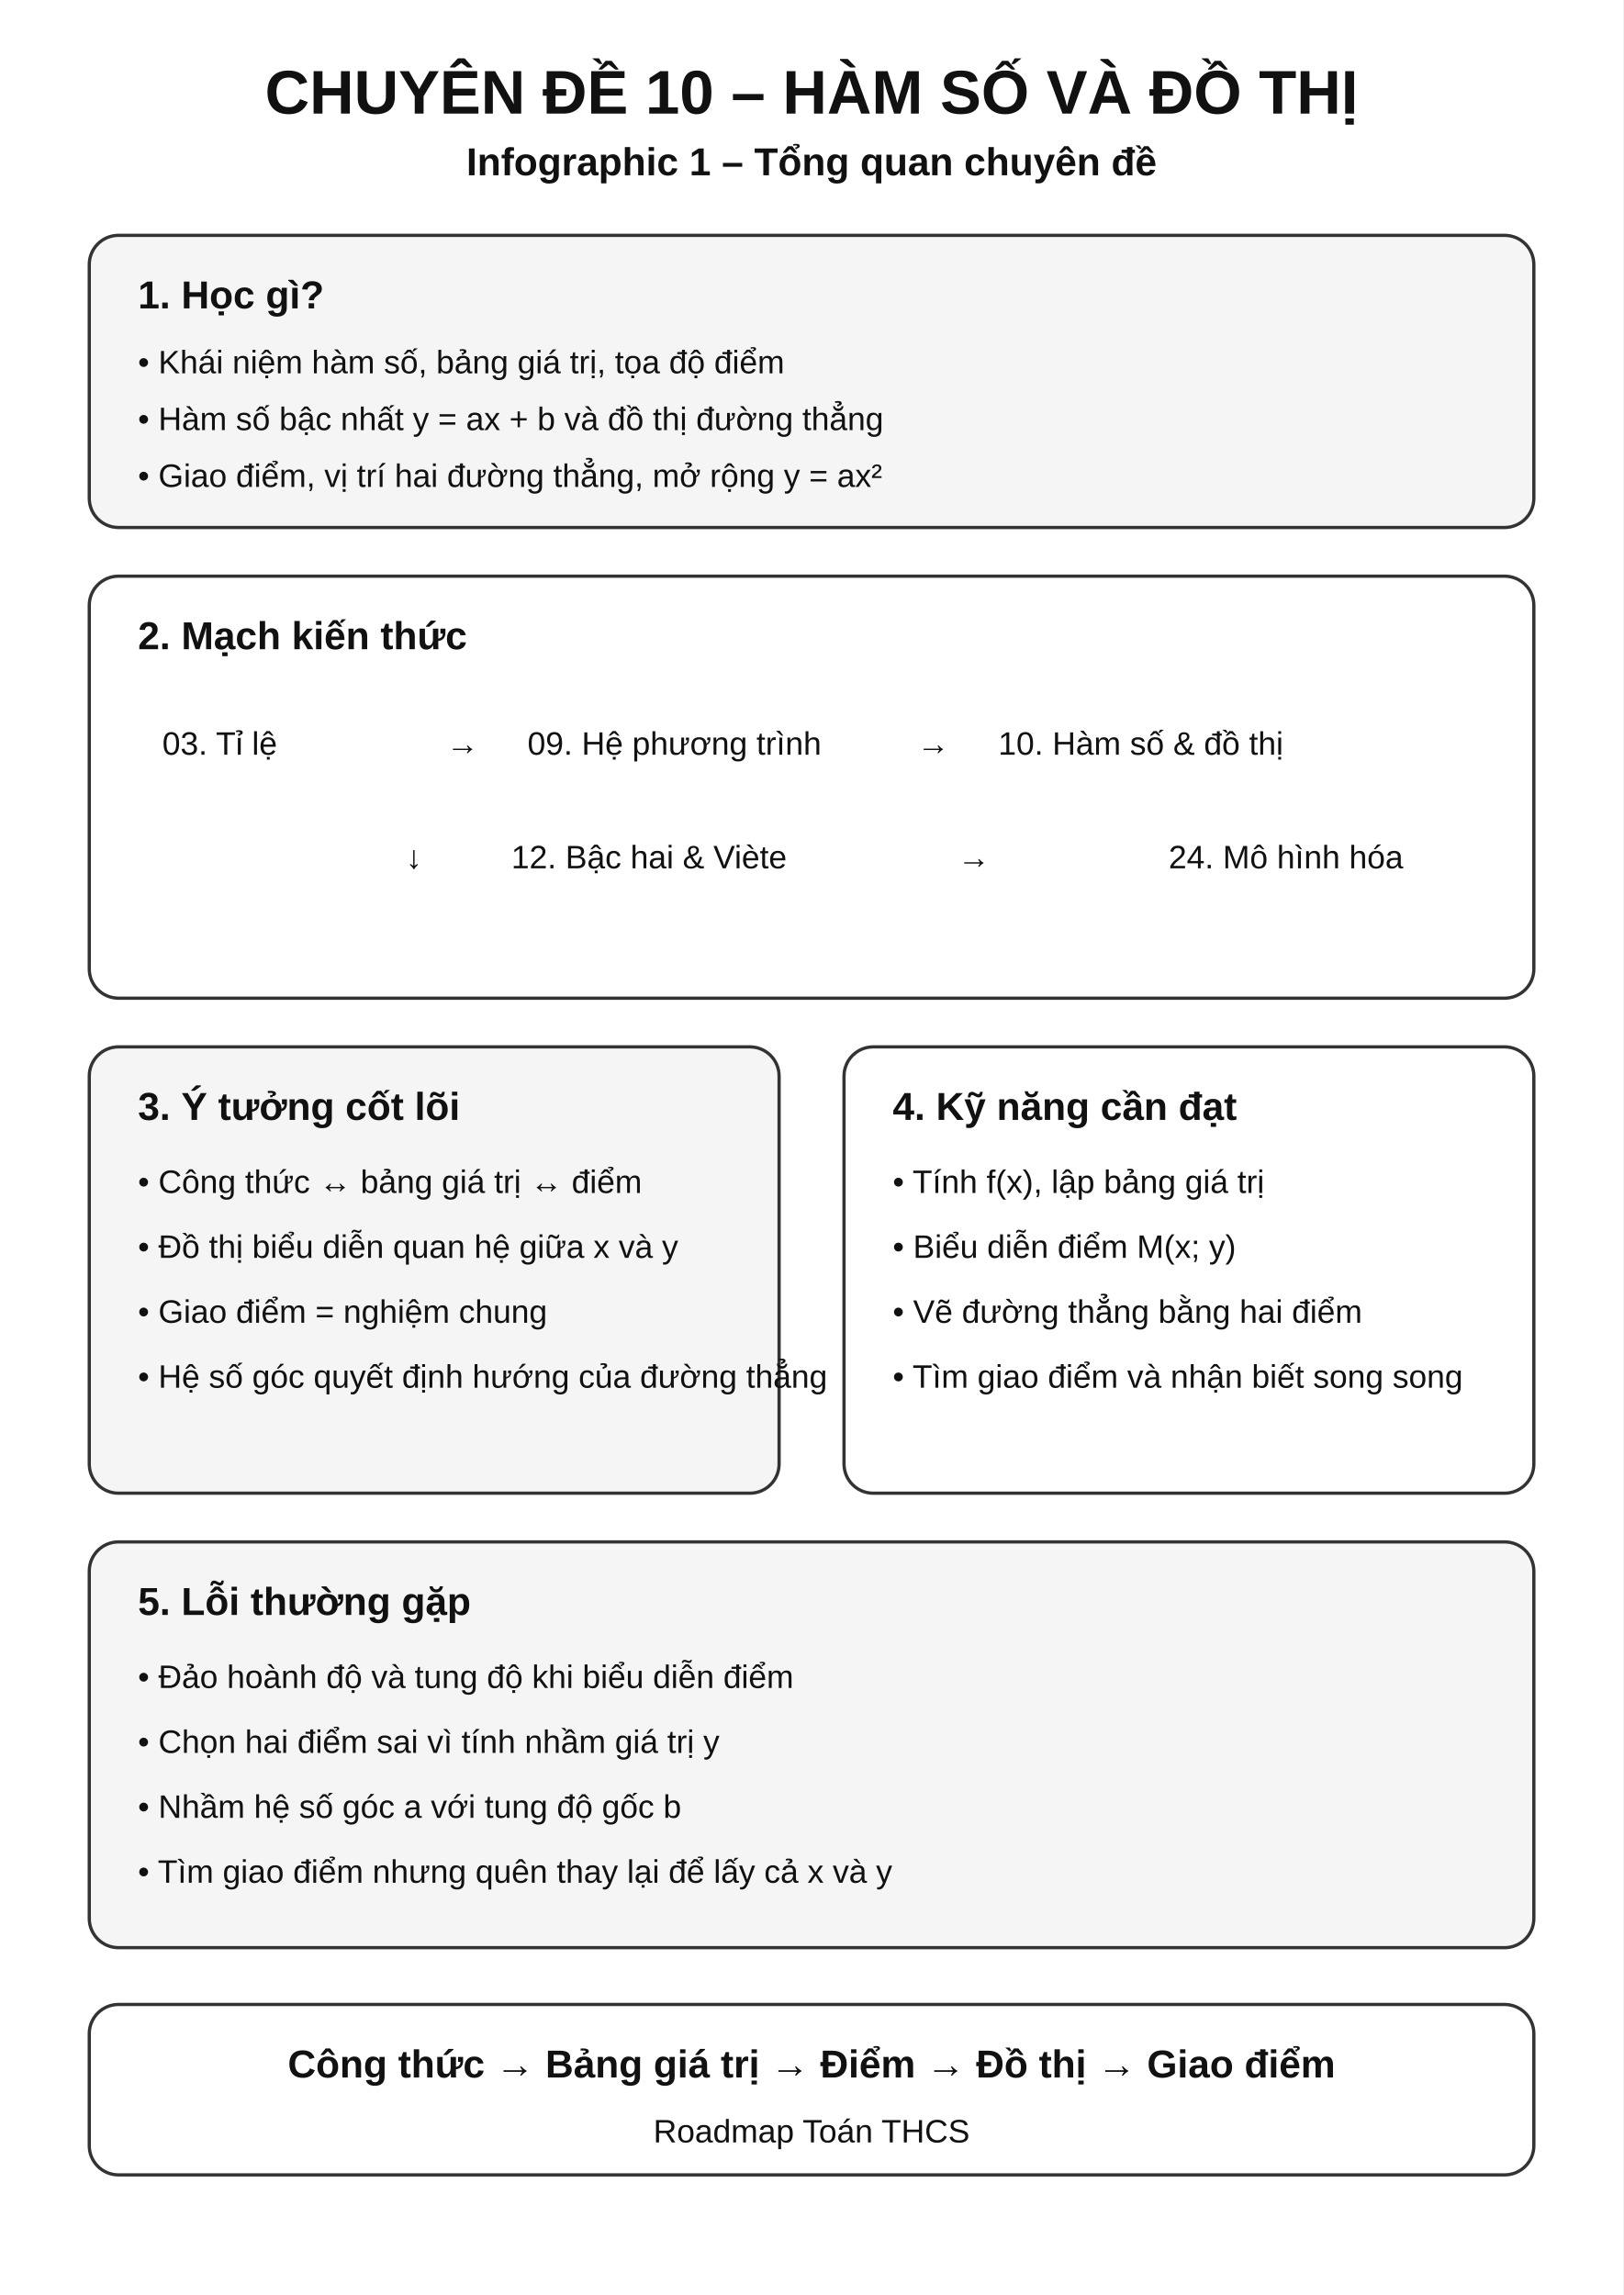
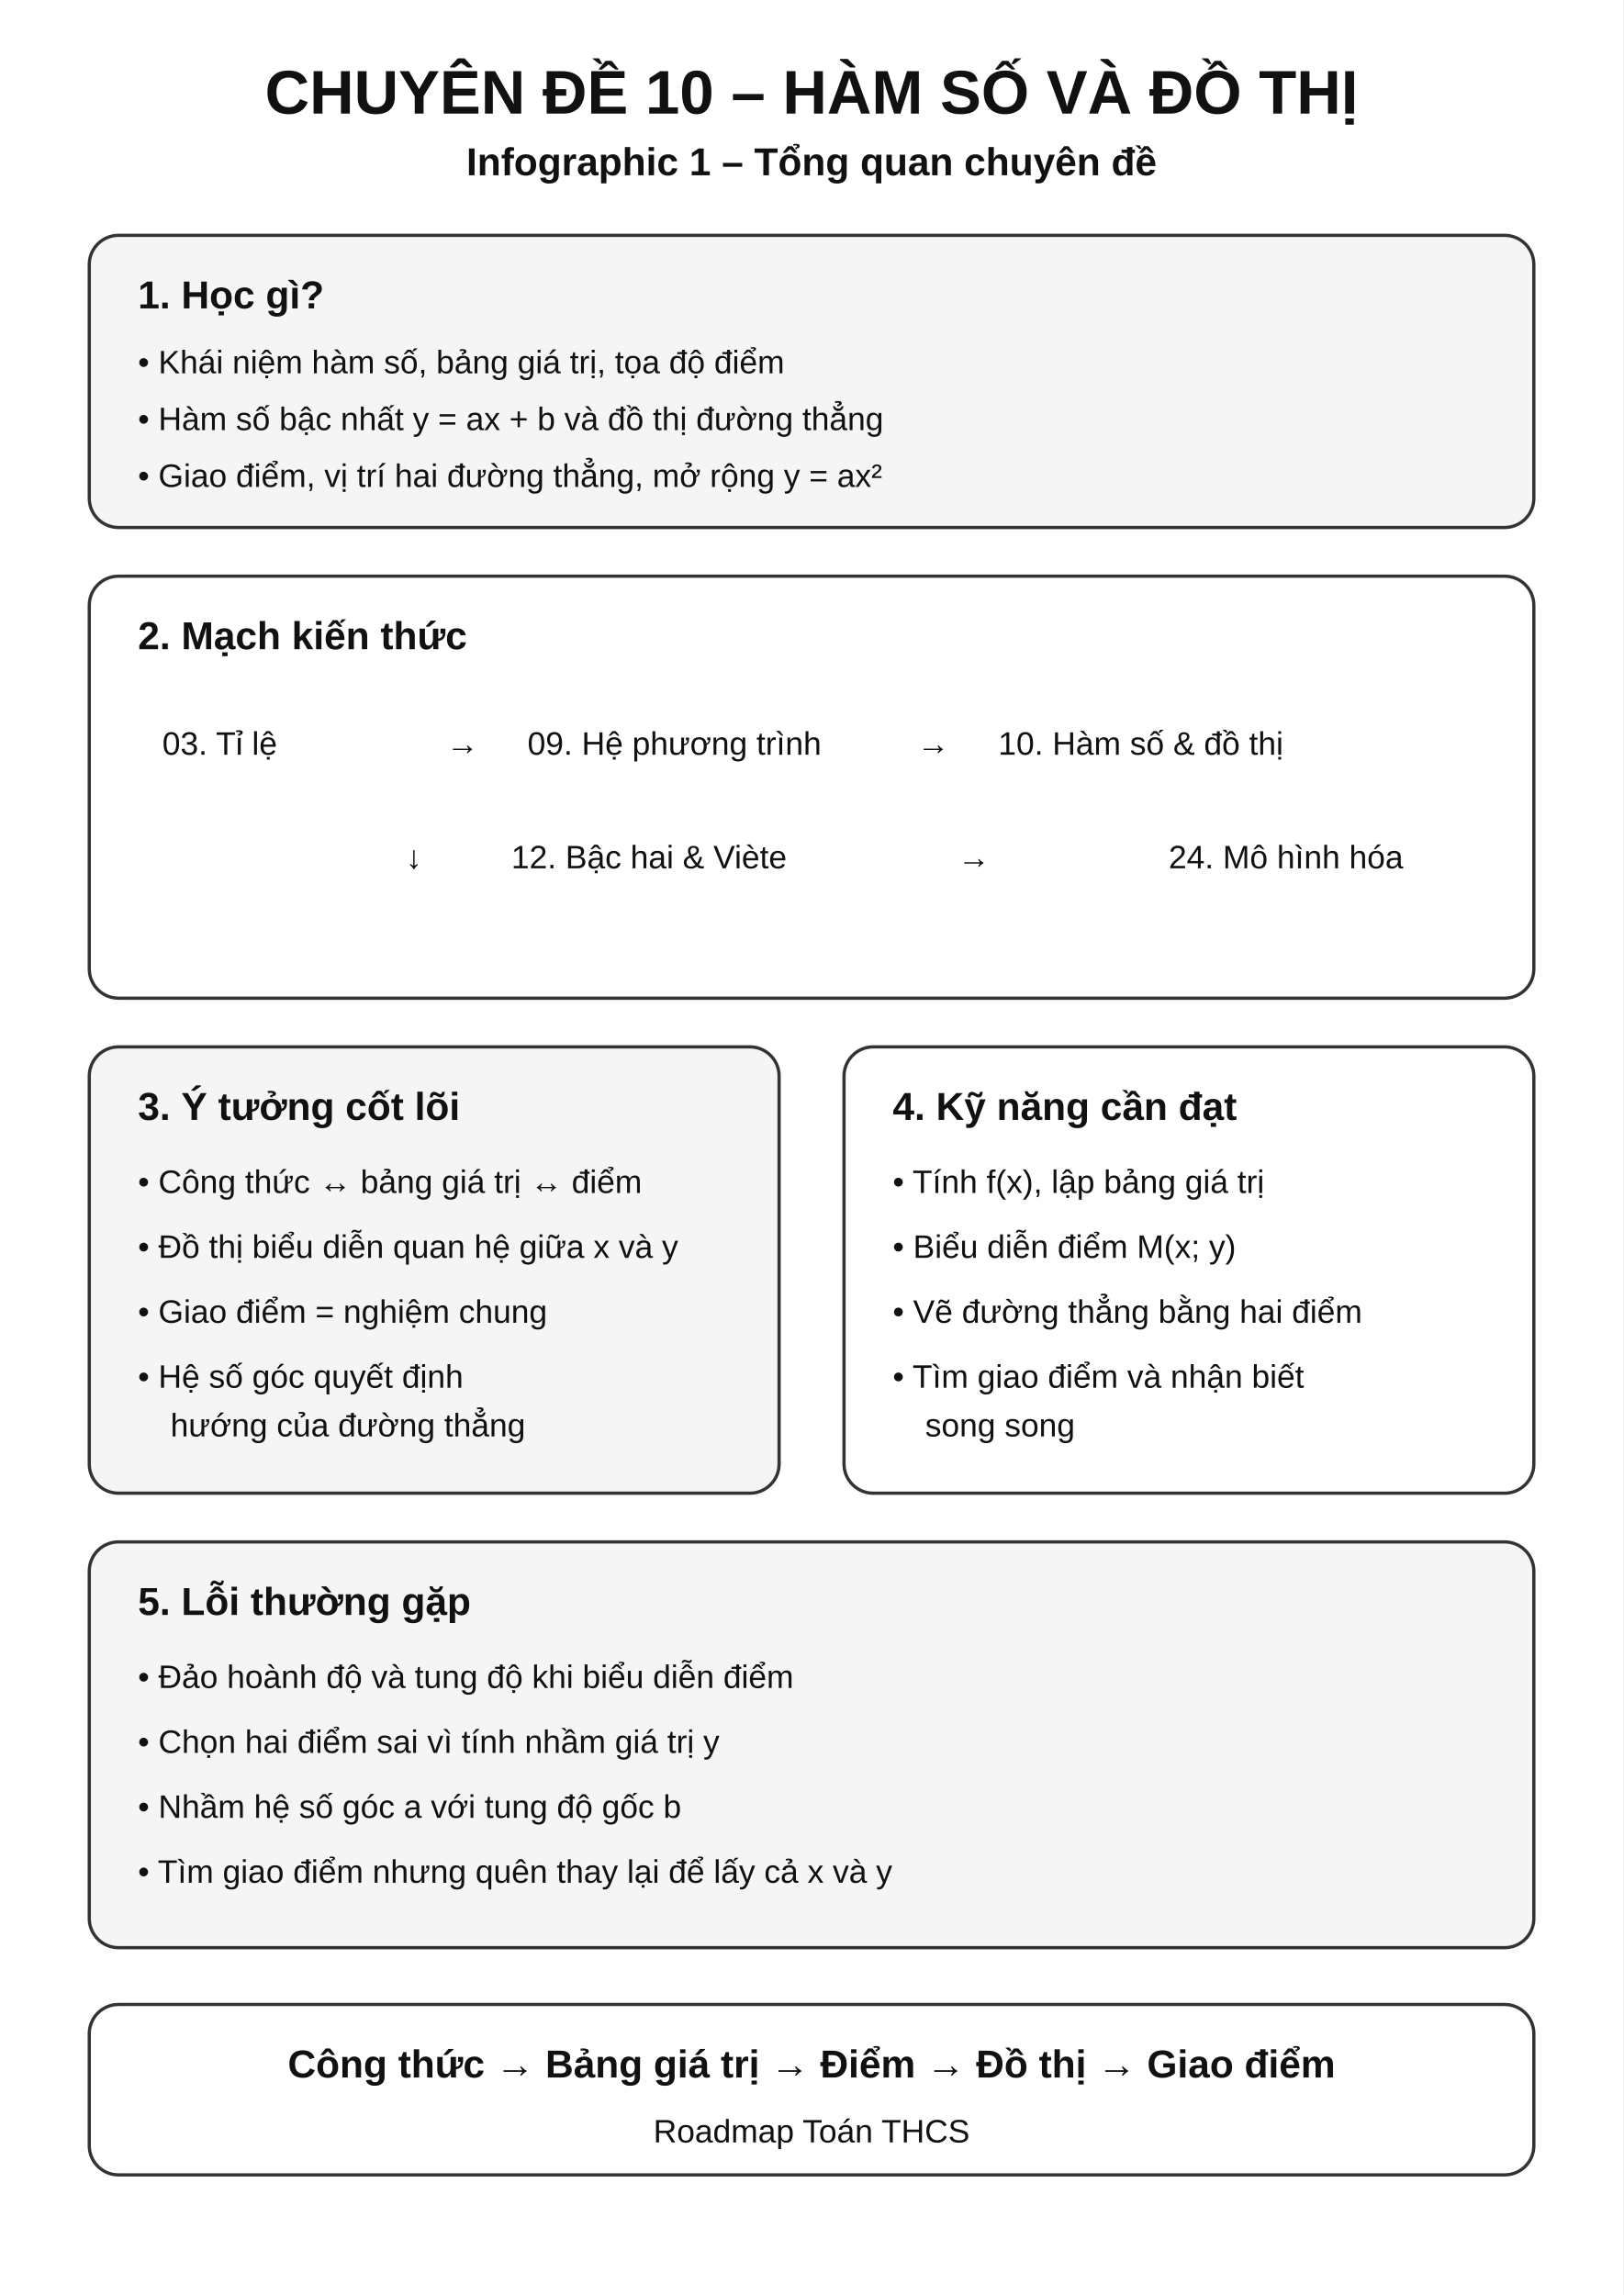
<svg xmlns="http://www.w3.org/2000/svg" width="1000" height="1414" viewBox="0 0 1000 1414">
  <rect width="1000" height="1414" fill="#fff" />
  <style>.t{font-family:Arial,sans-serif;fill:#111}.h{font-size:38px;font-weight:700}.s{font-size:24px;font-weight:700}.b{font-size:20px}.box{fill:#fff;stroke:#333;stroke-width:2;rx:18}.muted{fill:#f5f5f5}</style>
  <text x="500" y="70" text-anchor="middle" class="t h">CHUYÊN ĐỀ 10 – HÀM SỐ VÀ ĐỒ THỊ</text>
  <text x="500" y="108" text-anchor="middle" class="t s">Infographic 1 – Tổng quan chuyên đề</text>
  <rect x="55" y="145" width="890" height="180" class="box muted" />
  <text x="85" y="190" class="t s">1. Học gì?</text>
  <text x="85" y="230" class="t b">• Khái niệm hàm số, bảng giá trị, tọa độ điểm</text>
  <text x="85" y="265" class="t b">• Hàm số bậc nhất y = ax + b và đồ thị đường thẳng</text>
  <text x="85" y="300" class="t b">• Giao điểm, vị trí hai đường thẳng, mở rộng y = ax²</text>
  <rect x="55" y="355" width="890" height="260" class="box" />
  <text x="85" y="400" class="t s">2. Mạch kiến thức</text>
  <text x="100" y="465" class="t b">03. Tỉ lệ</text>
  <text x="275" y="465" class="t b">→</text>
  <text x="325" y="465" class="t b">09. Hệ phương trình</text>
  <text x="565" y="465" class="t b">→</text>
  <text x="615" y="465" class="t b">10. Hàm số &amp; đồ thị</text>
  <text x="250" y="535" class="t b">↓</text>
  <text x="315" y="535" class="t b">12. Bậc hai &amp; Viète</text>
  <text x="590" y="535" class="t b">→</text>
  <text x="720" y="535" class="t b">24. Mô hình hóa</text>
  <rect x="55" y="645" width="425" height="275" class="box muted" />
  <text x="85" y="690" class="t s">3. Ý tưởng cốt lõi</text>
  <text x="85" y="735" class="t b">• Công thức ↔ bảng giá trị ↔ điểm</text>
  <text x="85" y="775" class="t b">• Đồ thị biểu diễn quan hệ giữa x và y</text>
  <text x="85" y="815" class="t b">• Giao điểm = nghiệm chung</text>
-   <text x="85" y="855" class="t b">• Hệ số góc quyết định hướng của đường thẳng</text>
+   <text x="85" y="855" class="t b">• Hệ số góc quyết định</text>
+   <text x="105" y="885" class="t b">hướng của đường thẳng</text>
  <rect x="520" y="645" width="425" height="275" class="box" />
  <text x="550" y="690" class="t s">4. Kỹ năng cần đạt</text>
  <text x="550" y="735" class="t b">• Tính f(x), lập bảng giá trị</text>
  <text x="550" y="775" class="t b">• Biểu diễn điểm M(x; y)</text>
  <text x="550" y="815" class="t b">• Vẽ đường thẳng bằng hai điểm</text>
-   <text x="550" y="855" class="t b">• Tìm giao điểm và nhận biết song song</text>
+   <text x="550" y="855" class="t b">• Tìm giao điểm và nhận biết</text>
+   <text x="570" y="885" class="t b">song song</text>
  <rect x="55" y="950" width="890" height="250" class="box muted" />
  <text x="85" y="995" class="t s">5. Lỗi thường gặp</text>
  <text x="85" y="1040" class="t b">• Đảo hoành độ và tung độ khi biểu diễn điểm</text>
  <text x="85" y="1080" class="t b">• Chọn hai điểm sai vì tính nhầm giá trị y</text>
  <text x="85" y="1120" class="t b">• Nhầm hệ số góc a với tung độ gốc b</text>
  <text x="85" y="1160" class="t b">• Tìm giao điểm nhưng quên thay lại để lấy cả x và y</text>
  <rect x="55" y="1235" width="890" height="105" class="box" />
  <text x="500" y="1280" text-anchor="middle" class="t s">Công thức → Bảng giá trị → Điểm → Đồ thị → Giao điểm</text>
  <text x="500" y="1320" text-anchor="middle" class="t b">Roadmap Toán THCS</text>
</svg>
